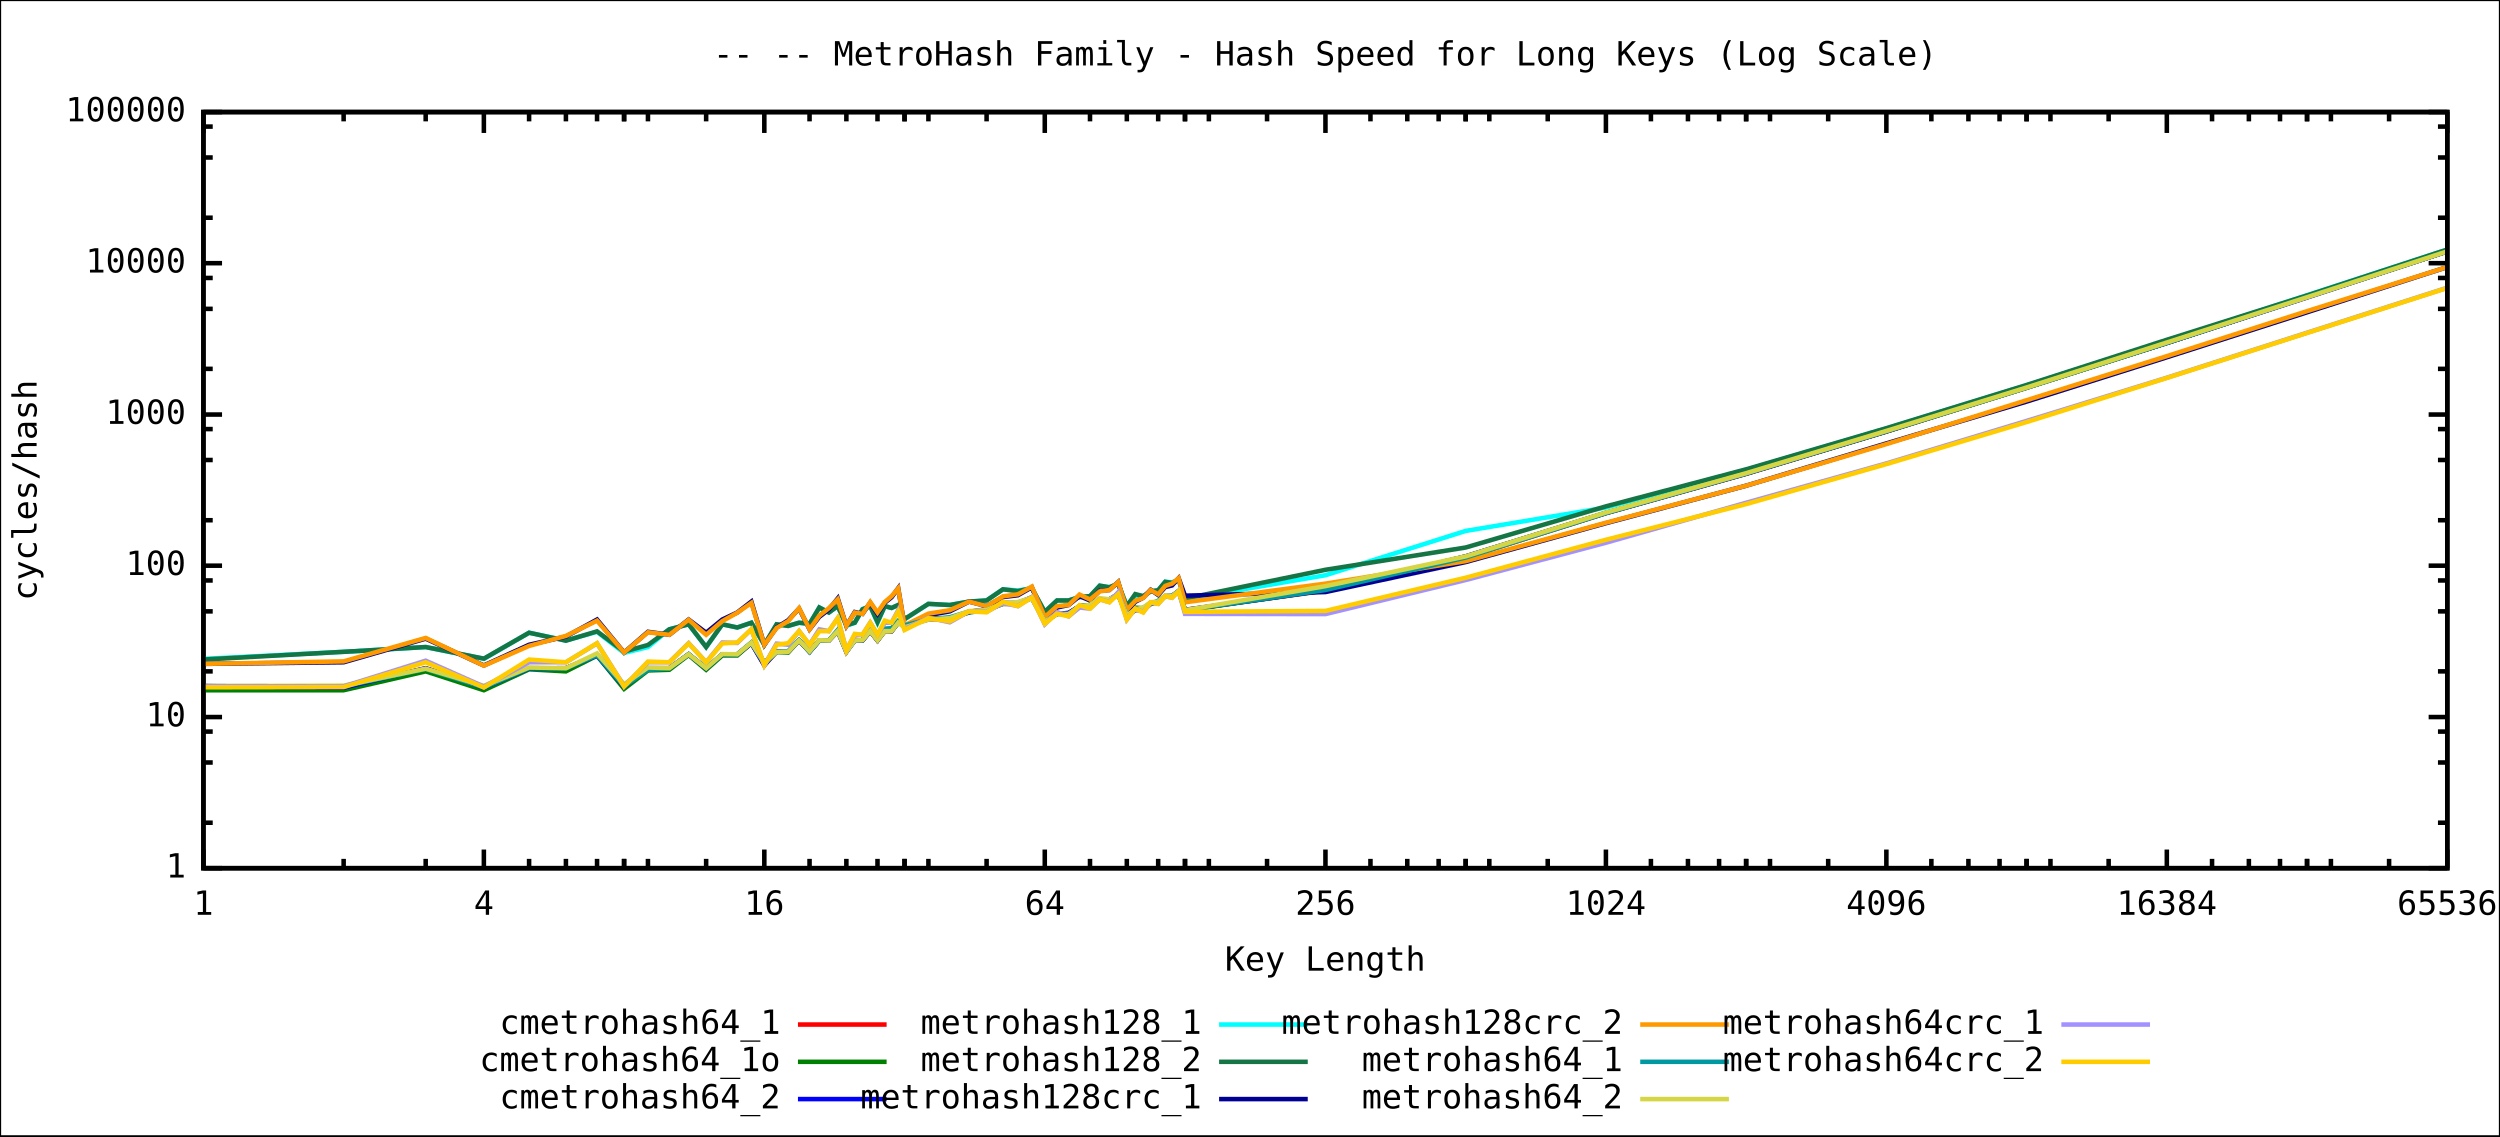
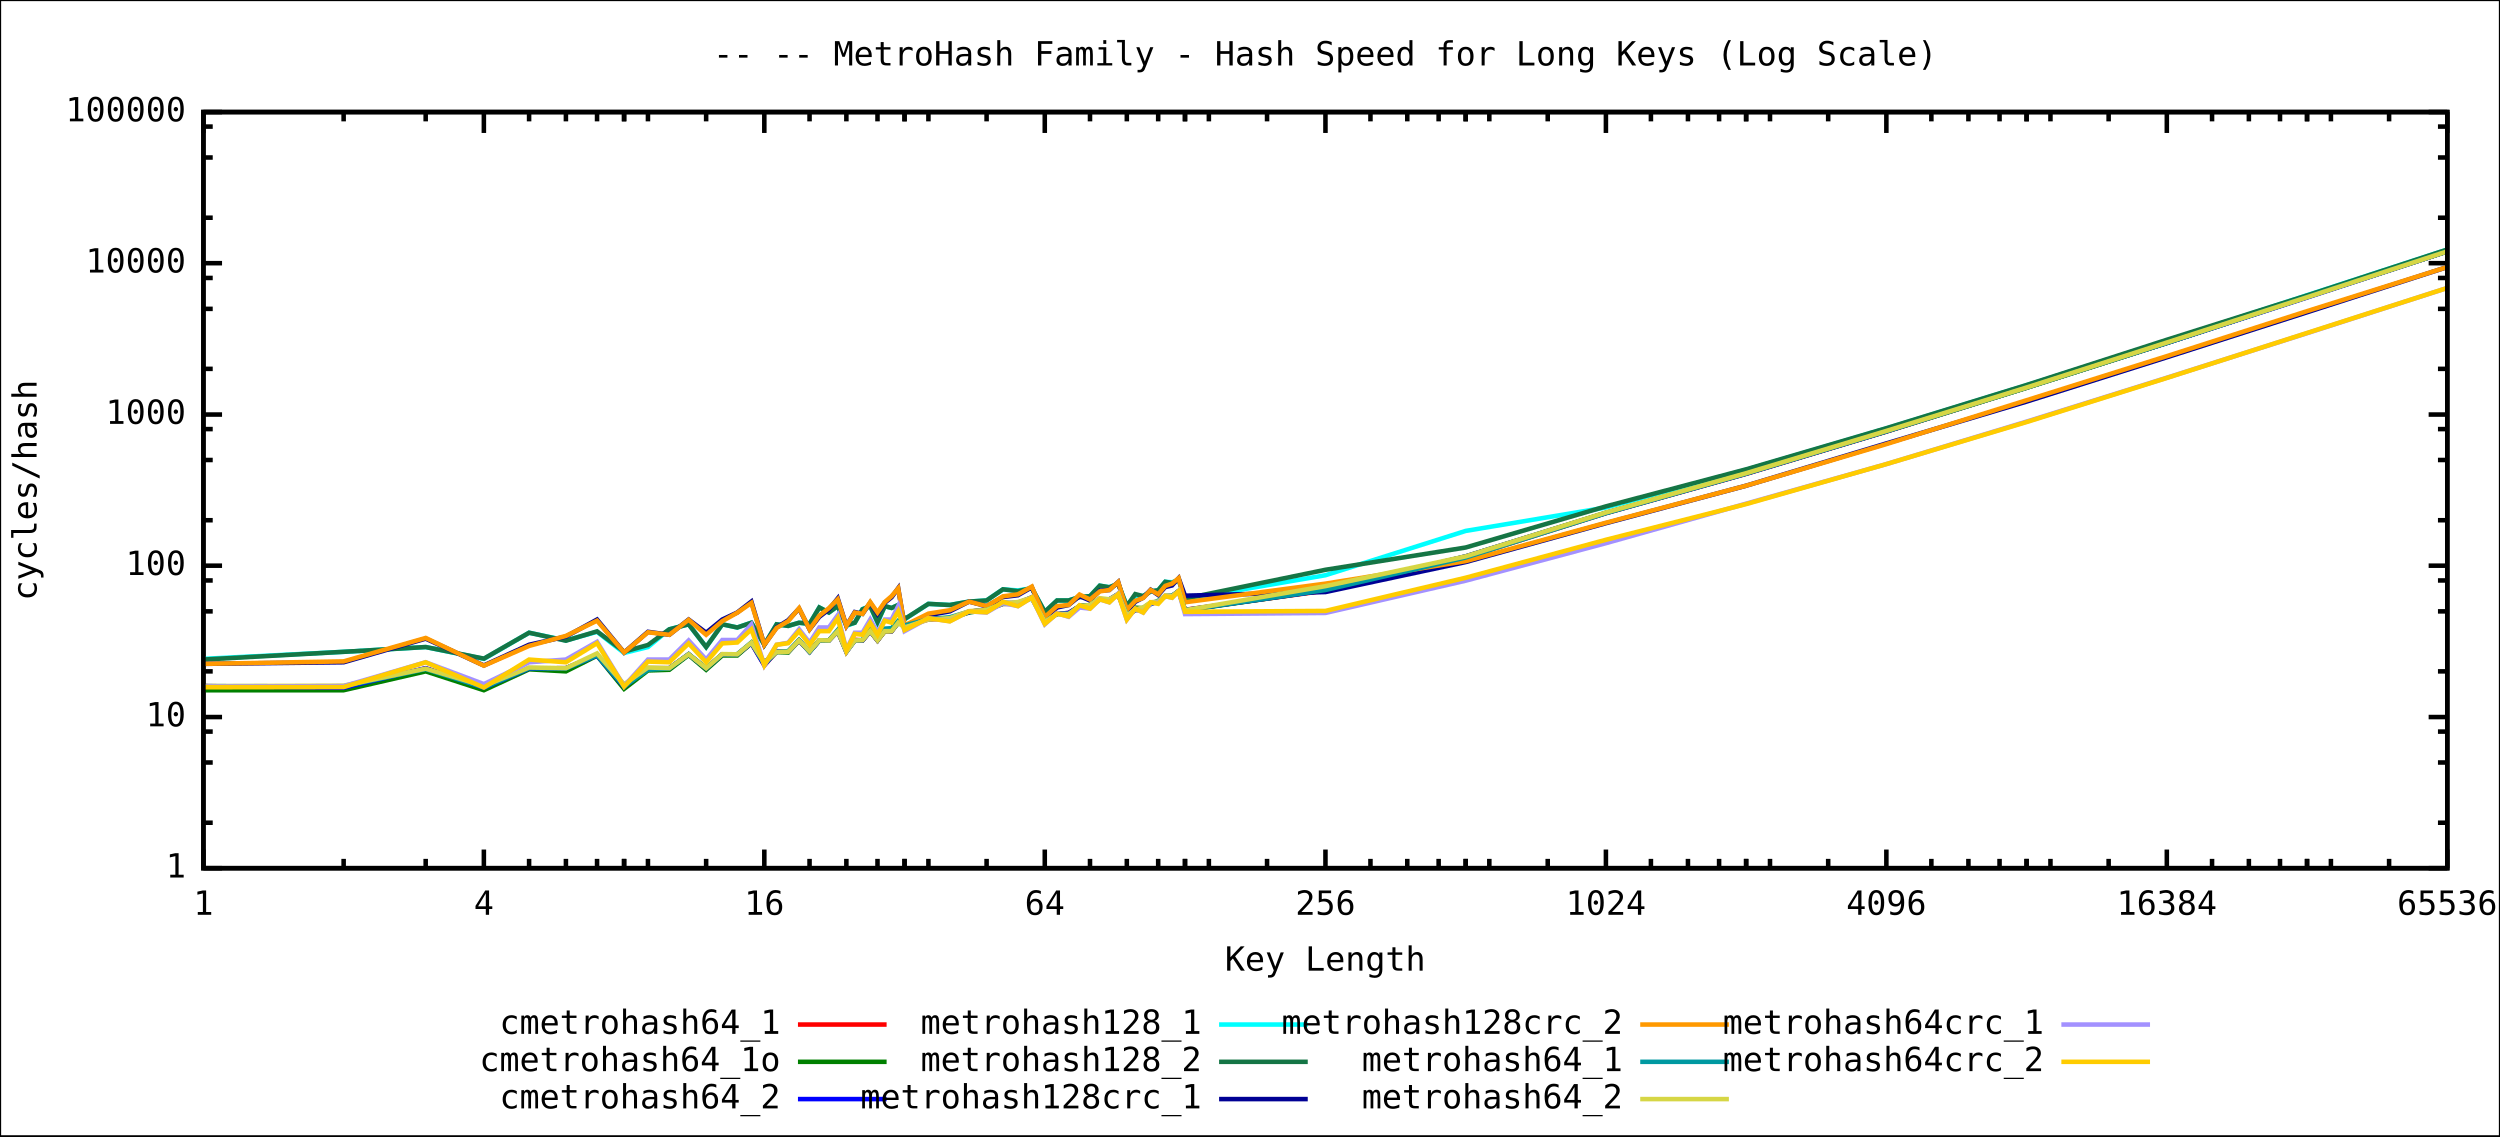
<svg xmlns="http://www.w3.org/2000/svg" xmlns:xlink="http://www.w3.org/1999/xlink" width="1100" height="500" viewBox="0 0 1100 500">
  <rect x="0" y="0" width="1100" height="500" fill="#ffffff" stroke="black" stroke-width="1" />
  <g id="gnuplot_canvas">
    <defs>
      <circle id="gpDot" r="0.5" stroke-width="0.5" />
      <path id="gpPt0" stroke-width="0.244" stroke="currentColor" d="M-1,0 h2 M0,-1 v2" />
      <path id="gpPt1" stroke-width="0.244" stroke="currentColor" d="M-1,-1 L1,1 M1,-1 L-1,1" />
      <path id="gpPt2" stroke-width="0.244" stroke="currentColor" d="M-1,0 L1,0 M0,-1 L0,1 M-1,-1 L1,1 M-1,1 L1,-1" />
      <rect id="gpPt3" stroke-width="0.244" stroke="currentColor" x="-1" y="-1" width="2" height="2" />
      <rect id="gpPt4" stroke-width="0.244" stroke="currentColor" fill="currentColor" x="-1" y="-1" width="2" height="2" />
      <circle id="gpPt5" stroke-width="0.244" stroke="currentColor" cx="0" cy="0" r="1" />
      <use xlink:href="#gpPt5" id="gpPt6" fill="currentColor" stroke="none" />
      <path id="gpPt7" stroke-width="0.244" stroke="currentColor" d="M0,-1.33 L-1.33,0.67 L1.33,0.67 z" />
      <use xlink:href="#gpPt7" id="gpPt8" fill="currentColor" stroke="none" />
      <use xlink:href="#gpPt7" id="gpPt9" stroke="currentColor" transform="rotate(180)" />
      <use xlink:href="#gpPt9" id="gpPt10" fill="currentColor" stroke="none" />
      <use xlink:href="#gpPt3" id="gpPt11" stroke="currentColor" transform="rotate(45)" />
      <use xlink:href="#gpPt11" id="gpPt12" fill="currentColor" stroke="none" />
    </defs>
    <g style="fill:none; color:white; stroke:black; stroke-width:2.00; stroke-linecap:butt; stroke-linejoin:miter">
</g>
    <g style="fill:none; color:black; stroke:currentColor; stroke-width:2.00; stroke-linecap:butt; stroke-linejoin:miter">
      <path stroke="black" d="M89.5,382.0 L97.7,382.0 M1076.8,382.0 L1068.6,382.0  h0.01" />
      <g transform="translate(81.8,386.1)" style="stroke:none; fill:black; font-family:mono; font-size:11.00pt; text-anchor:end">
        <text> 1</text>
      </g>
      <path stroke="black" d="M89.5,362.0 L93.6,362.0 M1076.8,362.0 L1072.7,362.0 M89.5,335.5 L93.6,335.5 M1076.8,335.5 L1072.7,335.5    M89.5,321.9 L93.6,321.9 M1076.8,321.9 L1072.7,321.9 M89.5,315.5 L97.7,315.5 M1076.8,315.5 L1068.6,315.5     h0.01" />
      <g transform="translate(81.8,319.6)" style="stroke:none; fill:black; font-family:mono; font-size:11.00pt; text-anchor:end">
        <text> 10</text>
      </g>
      <path stroke="black" d="M89.5,295.4 L93.6,295.4 M1076.8,295.4 L1072.7,295.4 M89.5,269.0 L93.6,269.0 M1076.8,269.0 L1072.7,269.0    M89.5,255.4 L93.6,255.4 M1076.8,255.4 L1072.7,255.4 M89.5,248.9 L97.7,248.9 M1076.8,248.9 L1068.6,248.9     h0.01" />
      <g transform="translate(81.8,253.0)" style="stroke:none; fill:black; font-family:mono; font-size:11.00pt; text-anchor:end">
        <text> 100</text>
      </g>
      <path stroke="black" d="M89.5,228.9 L93.6,228.9 M1076.8,228.9 L1072.7,228.9 M89.5,202.4 L93.6,202.4 M1076.8,202.4 L1072.7,202.4    M89.5,188.8 L93.6,188.8 M1076.8,188.8 L1072.7,188.8 M89.5,182.4 L97.7,182.4 M1076.8,182.4 L1068.6,182.4     h0.01" />
      <g transform="translate(81.8,186.5)" style="stroke:none; fill:black; font-family:mono; font-size:11.00pt; text-anchor:end">
        <text> 1000</text>
      </g>
      <path stroke="black" d="M89.5,162.3 L93.6,162.3 M1076.8,162.3 L1072.7,162.3 M89.5,135.9 L93.6,135.9 M1076.8,135.9 L1072.7,135.9    M89.5,122.3 L93.6,122.3 M1076.8,122.3 L1072.7,122.3 M89.5,115.8 L97.7,115.8 M1076.8,115.8 L1068.6,115.8     h0.01" />
      <g transform="translate(81.8,119.9)" style="stroke:none; fill:black; font-family:mono; font-size:11.00pt; text-anchor:end">
        <text> 10000</text>
      </g>
      <path stroke="black" d="M89.5,95.8 L93.6,95.8 M1076.8,95.8 L1072.7,95.8 M89.5,69.3 L93.6,69.3 M1076.8,69.3 L1072.7,69.3    M89.5,55.7 L93.6,55.7 M1076.8,55.7 L1072.7,55.7 M89.5,49.3 L97.7,49.3 M1076.8,49.3 L1068.6,49.3     h0.01" />
      <g transform="translate(81.8,53.4)" style="stroke:none; fill:black; font-family:mono; font-size:11.00pt; text-anchor:end">
        <text> 100000</text>
      </g>
      <path stroke="black" d="M89.5,382.0 L89.5,373.8 M89.5,49.3 L89.5,57.5  h0.01" />
      <g transform="translate(89.5,402.5)" style="stroke:none; fill:black; font-family:mono; font-size:11.00pt; text-anchor:middle">
        <text> 1</text>
      </g>
      <path stroke="black" d="M151.2,382.0 L151.2,377.9 M151.2,49.3 L151.2,53.4 M187.3,382.0 L187.3,377.9 M187.3,49.3 L187.3,53.4    M212.9,382.0 L212.9,377.9 M212.9,49.3 L212.9,53.4 M232.8,382.0 L232.8,377.9 M232.8,49.3 L232.8,53.4    M249.0,382.0 L249.0,377.9 M249.0,49.3 L249.0,53.4 M262.7,382.0 L262.7,377.9 M262.7,49.3 L262.7,53.4    M274.6,382.0 L274.6,377.9 M274.6,49.3 L274.6,53.4 M285.1,382.0 L285.1,377.9 M285.1,49.3 L285.1,53.4    M212.9,382.0 L212.9,373.8 M212.9,49.3 L212.9,57.5  h0.01" />
      <g transform="translate(212.9,402.5)" style="stroke:none; fill:black; font-family:mono; font-size:11.00pt; text-anchor:middle">
        <text> 4</text>
      </g>
      <path stroke="black" d="M274.6,382.0 L274.6,377.9 M274.6,49.3 L274.6,53.4 M310.7,382.0 L310.7,377.9 M310.7,49.3 L310.7,53.4    M336.3,382.0 L336.3,377.9 M336.3,49.3 L336.3,53.4 M356.2,382.0 L356.2,377.9 M356.2,49.3 L356.2,53.4    M372.4,382.0 L372.4,377.9 M372.4,49.3 L372.4,53.4 M386.1,382.0 L386.1,377.9 M386.1,49.3 L386.1,53.4    M398.0,382.0 L398.0,377.9 M398.0,49.3 L398.0,53.4 M408.5,382.0 L408.5,377.9 M408.5,49.3 L408.5,53.4    M336.3,382.0 L336.3,373.8 M336.3,49.3 L336.3,57.5  h0.01" />
      <g transform="translate(336.3,402.5)" style="stroke:none; fill:black; font-family:mono; font-size:11.00pt; text-anchor:middle">
        <text> 16</text>
      </g>
      <path stroke="black" d="M398.0,382.0 L398.0,377.9 M398.0,49.3 L398.0,53.4 M434.1,382.0 L434.1,377.9 M434.1,49.3 L434.1,53.4    M459.7,382.0 L459.7,377.9 M459.7,49.3 L459.7,53.4 M479.6,382.0 L479.6,377.9 M479.6,49.3 L479.6,53.4    M495.8,382.0 L495.8,377.9 M495.8,49.3 L495.8,53.4 M509.6,382.0 L509.6,377.9 M509.6,49.3 L509.6,53.4    M521.4,382.0 L521.4,377.9 M521.4,49.3 L521.4,53.4 M531.9,382.0 L531.9,377.9 M531.9,49.3 L531.9,53.4    M459.7,382.0 L459.7,373.8 M459.7,49.3 L459.7,57.5  h0.01" />
      <g transform="translate(459.7,402.5)" style="stroke:none; fill:black; font-family:mono; font-size:11.00pt; text-anchor:middle">
        <text> 64</text>
      </g>
      <path stroke="black" d="M521.4,382.0 L521.4,377.9 M521.4,49.3 L521.4,53.4 M557.5,382.0 L557.5,377.9 M557.5,49.3 L557.5,53.4    M583.2,382.0 L583.2,377.9 M583.2,49.3 L583.2,53.4 M603.0,382.0 L603.0,377.9 M603.0,49.3 L603.0,53.4    M619.2,382.0 L619.2,377.9 M619.2,49.3 L619.2,53.4 M633.0,382.0 L633.0,377.9 M633.0,49.3 L633.0,53.4    M644.9,382.0 L644.9,377.9 M644.9,49.3 L644.9,53.4 M655.3,382.0 L655.3,377.9 M655.3,49.3 L655.3,53.4    M583.2,382.0 L583.2,373.8 M583.2,49.3 L583.2,57.5  h0.01" />
      <g transform="translate(583.2,402.5)" style="stroke:none; fill:black; font-family:mono; font-size:11.00pt; text-anchor:middle">
        <text> 256</text>
      </g>
      <path stroke="black" d="M644.9,382.0 L644.9,377.9 M644.9,49.3 L644.9,53.4 M681.0,382.0 L681.0,377.9 M681.0,49.3 L681.0,53.4    M706.6,382.0 L706.6,377.9 M706.6,49.3 L706.6,53.4 M726.4,382.0 L726.4,377.9 M726.4,49.3 L726.4,53.4    M742.7,382.0 L742.7,377.9 M742.7,49.3 L742.7,53.4 M756.4,382.0 L756.4,377.9 M756.4,49.3 L756.4,53.4    M768.3,382.0 L768.3,377.9 M768.3,49.3 L768.3,53.4 M778.8,382.0 L778.8,377.9 M778.8,49.3 L778.8,53.4    M706.6,382.0 L706.6,373.8 M706.6,49.3 L706.6,57.5  h0.01" />
      <g transform="translate(706.6,402.5)" style="stroke:none; fill:black; font-family:mono; font-size:11.00pt; text-anchor:middle">
        <text> 1024</text>
      </g>
      <path stroke="black" d="M768.3,382.0 L768.3,377.9 M768.3,49.3 L768.3,53.4 M804.4,382.0 L804.4,377.9 M804.4,49.3 L804.4,53.4    M830.0,382.0 L830.0,377.9 M830.0,49.3 L830.0,53.4 M849.8,382.0 L849.8,377.9 M849.8,49.3 L849.8,53.4    M866.1,382.0 L866.1,377.9 M866.1,49.3 L866.1,53.4 M879.8,382.0 L879.8,377.9 M879.8,49.3 L879.8,53.4    M891.7,382.0 L891.7,377.9 M891.7,49.3 L891.7,53.4 M902.2,382.0 L902.2,377.9 M902.2,49.3 L902.2,53.4    M830.0,382.0 L830.0,373.8 M830.0,49.3 L830.0,57.5  h0.01" />
      <g transform="translate(830.0,402.5)" style="stroke:none; fill:black; font-family:mono; font-size:11.00pt; text-anchor:middle">
        <text> 4096</text>
      </g>
      <path stroke="black" d="M891.7,382.0 L891.7,377.9 M891.7,49.3 L891.7,53.4 M927.8,382.0 L927.8,377.9 M927.8,49.3 L927.8,53.4    M953.4,382.0 L953.4,377.9 M953.4,49.3 L953.4,53.4 M973.3,382.0 L973.3,377.9 M973.3,49.3 L973.3,53.4    M989.5,382.0 L989.5,377.9 M989.5,49.3 L989.5,53.4 M1003.2,382.0 L1003.2,377.9 M1003.2,49.3 L1003.2,53.4    M1015.1,382.0 L1015.1,377.9 M1015.1,49.3 L1015.1,53.4 M1025.6,382.0 L1025.6,377.9 M1025.6,49.3 L1025.6,53.4    M953.4,382.0 L953.4,373.8 M953.4,49.3 L953.4,57.5  h0.01" />
      <g transform="translate(953.4,402.5)" style="stroke:none; fill:black; font-family:mono; font-size:11.00pt; text-anchor:middle">
        <text> 16384</text>
      </g>
      <path stroke="black" d="M1015.1,382.0 L1015.1,377.9 M1015.1,49.3 L1015.1,53.4 M1051.2,382.0 L1051.2,377.9 M1051.2,49.3 L1051.2,53.4    M1076.8,382.0 L1076.8,377.9 M1076.8,49.3 L1076.8,53.4 M1076.8,382.0 L1076.8,373.8 M1076.8,49.3 L1076.8,57.5     h0.01" />
      <g transform="translate(1076.8,402.5)" style="stroke:none; fill:black; font-family:mono; font-size:11.00pt; text-anchor:middle">
        <text> 65536</text>
      </g>
      <path stroke="black" d="M89.5,49.3 L89.5,382.0 L1076.8,382.0 L1076.8,49.3 L89.5,49.3 Z  h0.01" />
      <g transform="translate(16.1,215.7) rotate(270)" style="stroke:none; fill:black; font-family:mono; font-size:11.00pt; text-anchor:middle">
        <text>cycles/hash</text>
      </g>
      <g transform="translate(583.1,427.1)" style="stroke:none; fill:black; font-family:mono; font-size:11.00pt; text-anchor:middle">
        <text>Key Length</text>
      </g>
      <g transform="translate(583.1,28.8)" style="stroke:none; fill:black; font-family:mono; font-size:11.00pt; text-anchor:middle">
        <text>
          <a href="MetroHash_Family.short.svg">--</a>
          <a href="MetroHash_Family.medium.svg">--</a> MetroHash Family - Hash Speed for Long Keys (Log Scale)</text>
      </g>
    </g>
    <g id="cmetrohash64_1">
      <g style="fill:none; color:red; stroke:currentColor; stroke-width:2.00; stroke-linecap:butt; stroke-linejoin:miter">
        <g visibility="visible">
          <g transform="translate(343.4,454.9)" style="stroke:none; fill:black; font-family:mono; font-size:11.00pt; text-anchor:end">
            <text>cmetrohash64_1</text>
          </g>
          <path d="M351.1,450.8 L390.1,450.8  h0.01" />
        </g>
        <path d="M89.5,301.9 L151.2,302.4 L187.3,294.1 L212.9,302.4 L232.8,294.1 L249.0,294.0 L262.7,288.3 L274.6,302.2    L285.1,294.0 L294.5,294.0 L303.0,287.9 L310.7,294.1 L317.8,287.9 L324.4,288.1 L330.6,283.0 L336.3,292.7    L341.7,286.8 L346.8,286.8 L351.6,281.8 L356.2,286.8 L360.5,281.8 L364.7,281.8 L368.6,277.7 L372.4,286.8    L376.1,281.5 L379.5,281.8 L382.9,277.7 L386.1,281.8 L389.3,277.7 L392.3,277.7 L395.2,273.9 L398.0,275.4    L408.5,272.6 L417.9,272.2 L426.4,269.1 L434.1,268.4 L441.3,265.7 L447.9,265.7 L454.0,262.9 L459.7,273.4    L465.1,270.1 L470.2,269.7 L475.0,266.8 L479.6,266.2 L483.9,263.7 L488.1,264.2 L492.0,261.5 L495.8,271.0    L499.5,268.4 L503.0,268.5 L506.3,265.7 L509.6,264.7 L512.7,262.3 L515.7,262.3 L518.6,260.1 L521.4,268.3    L583.2,259.9 L644.9,245.3 L706.6,225.8 L768.3,208.5 L830.0,189.9 L891.7,170.6 L953.4,150.9 L1015.1,130.7    L1076.8,110.6  h0.01" />
      </g>
    </g>
    <g id="cmetrohash64_1o">
      <g style="fill:none; color:green; stroke:currentColor; stroke-width:2.00; stroke-linecap:butt; stroke-linejoin:miter">
        <g visibility="visible">
          <g transform="translate(343.4,471.3)" style="stroke:none; fill:black; font-family:mono; font-size:11.00pt; text-anchor:end">
            <text>cmetrohash64_1o</text>
          </g>
          <path d="M351.1,467.2 L390.1,467.2  h0.01" />
        </g>
        <path d="M89.5,303.7 L151.2,303.7 L187.3,295.4 L212.9,303.7 L232.8,294.5 L249.0,295.4 L262.7,288.5 L274.6,303.1    L285.1,295.0 L294.5,294.7 L303.0,288.2 L310.7,294.7 L317.8,288.4 L324.4,288.4 L330.6,283.0 L336.3,291.4    L341.7,286.9 L346.8,287.1 L351.6,281.8 L356.2,286.8 L360.5,281.8 L364.7,281.8 L368.6,277.7 L372.4,286.3    L376.1,281.8 L379.5,281.8 L382.9,277.7 L386.1,281.8 L389.3,277.7 L392.3,277.7 L395.2,274.0 L398.0,275.4    L408.5,272.1 L417.9,272.1 L426.4,269.5 L434.1,268.4 L441.3,265.2 L447.9,265.7 L454.0,262.8 L459.7,273.3    L465.1,270.1 L470.2,270.1 L475.0,266.6 L479.6,266.4 L483.9,263.9 L488.1,263.8 L492.0,261.5 L495.8,270.7    L499.5,267.4 L503.0,267.6 L506.3,265.2 L509.6,264.9 L512.7,262.3 L515.7,262.3 L518.6,260.1 L521.4,268.6    L583.2,259.7 L644.9,244.8 L706.6,225.6 L768.3,208.3 L830.0,189.8 L891.7,170.6 L953.4,150.9 L1015.1,130.7    L1076.8,110.6  h0.01" />
      </g>
    </g>
    <g id="cmetrohash64_2">
      <g style="fill:none; color:blue; stroke:currentColor; stroke-width:2.00; stroke-linecap:butt; stroke-linejoin:miter">
        <g visibility="visible">
          <g transform="translate(343.4,487.7)" style="stroke:none; fill:black; font-family:mono; font-size:11.00pt; text-anchor:end">
            <text>cmetrohash64_2</text>
          </g>
          <path d="M351.1,483.6 L390.1,483.6  h0.01" />
        </g>
        <path d="M89.5,301.9 L151.2,302.6 L187.3,294.0 L212.9,302.6 L232.8,294.1 L249.0,294.0 L262.7,288.4 L274.6,302.2    L285.1,294.0 L294.5,294.0 L303.0,287.9 L310.7,294.1 L317.8,287.9 L324.4,287.9 L330.6,283.0 L336.3,292.7    L341.7,286.5 L346.8,286.8 L351.6,281.8 L356.2,286.8 L360.5,281.8 L364.7,281.8 L368.6,277.7 L372.4,286.8    L376.1,281.8 L379.5,281.8 L382.9,277.7 L386.1,281.8 L389.3,277.3 L392.3,277.7 L395.2,273.9 L398.0,275.4    L408.5,271.8 L417.9,272.3 L426.4,269.3 L434.1,268.0 L441.3,265.4 L447.9,265.2 L454.0,262.9 L459.7,273.4    L465.1,270.1 L470.2,269.7 L475.0,266.8 L479.6,266.2 L483.9,263.7 L488.1,263.7 L492.0,261.4 L495.8,271.0    L499.5,268.4 L503.0,267.5 L506.3,265.7 L509.6,264.7 L512.7,262.3 L515.7,262.3 L518.6,260.1 L521.4,268.4    L583.2,259.7 L644.9,244.8 L706.6,225.7 L768.3,208.4 L830.0,189.8 L891.7,170.1 L953.4,150.9 L1015.1,130.9    L1076.8,110.6  h0.01" />
      </g>
    </g>
    <g id="metrohash128_1">
      <g style="fill:none; color:cyan; stroke:currentColor; stroke-width:2.00; stroke-linecap:butt; stroke-linejoin:miter">
        <g visibility="visible">
          <g transform="translate(528.7,454.9)" style="stroke:none; fill:black; font-family:mono; font-size:11.00pt; text-anchor:end">
            <text>metrohash128_1</text>
          </g>
          <path d="M536.4,450.8 L575.4,450.8  h0.01" />
        </g>
        <path d="M89.5,289.9 L151.2,286.8 L187.3,284.7 L212.9,289.9 L232.8,278.4 L249.0,281.8 L262.7,278.0 L274.6,287.3    L285.1,284.7 L294.5,276.9 L303.0,274.7 L310.7,284.7 L317.8,274.7 L324.4,276.1 L330.6,274.0 L336.3,283.7    L341.7,274.7 L346.8,275.4 L351.6,274.0 L356.2,274.5 L360.5,267.3 L364.7,269.5 L368.6,266.7 L372.4,275.4    L376.1,274.0 L379.5,268.0 L382.9,266.7 L386.1,274.0 L389.3,266.7 L392.3,267.5 L395.2,266.2 L398.0,272.5    L408.5,265.7 L417.9,266.2 L426.4,264.7 L434.1,264.2 L441.3,259.3 L447.9,259.8 L454.0,258.8 L459.7,269.3    L465.1,264.2 L470.2,264.2 L475.0,262.7 L479.6,262.3 L483.9,257.7 L488.1,258.4 L492.0,256.8 L495.8,266.5    L499.5,262.1 L503.0,262.3 L506.3,260.2 L509.6,259.8 L512.7,256.0 L515.7,256.2 L518.6,255.1 L521.4,263.7    L583.2,253.1 L644.9,233.6 L706.6,223.3 L768.3,206.7 L830.0,188.5 L891.7,169.5 L953.4,150.0 L1015.1,129.9    L1076.8,109.8  h0.01" />
      </g>
    </g>
    <g id="metrohash128_2">
      <g style="fill:none; color:#157545; stroke:currentColor; stroke-width:2.00; stroke-linecap:butt; stroke-linejoin:miter">
        <g visibility="visible">
          <g transform="translate(528.7,471.3)" style="stroke:none; fill:black; font-family:mono; font-size:11.00pt; text-anchor:end">
            <text>metrohash128_2</text>
          </g>
          <path d="M536.4,467.2 L575.4,467.2  h0.01" />
        </g>
        <path d="M89.5,290.2 L151.2,286.8 L187.3,284.7 L212.9,289.8 L232.8,278.4 L249.0,281.9 L262.7,277.8 L274.6,286.7    L285.1,283.8 L294.5,276.9 L303.0,274.7 L310.7,284.7 L317.8,274.7 L324.4,276.1 L330.6,274.0 L336.3,283.7    L341.7,274.7 L346.8,275.4 L351.6,274.0 L356.2,274.5 L360.5,267.3 L364.7,269.5 L368.6,266.7 L372.4,275.1    L376.1,274.0 L379.5,268.1 L382.9,266.7 L386.1,273.7 L389.3,266.7 L392.3,267.5 L395.2,266.2 L398.0,272.4    L408.5,265.7 L417.9,266.2 L426.4,264.7 L434.1,264.2 L441.3,259.3 L447.9,260.1 L454.0,258.8 L459.7,269.2    L465.1,264.2 L470.2,264.2 L475.0,262.7 L479.6,262.3 L483.9,257.7 L488.1,258.4 L492.0,256.9 L495.8,266.7    L499.5,261.4 L503.0,262.3 L506.3,260.2 L509.6,259.7 L512.7,256.0 L515.7,256.5 L518.6,255.1 L521.4,263.4    L583.2,250.7 L644.9,240.9 L706.6,222.8 L768.3,206.5 L830.0,188.4 L891.7,169.4 L953.4,149.5 L1015.1,130.0    L1076.8,109.8  h0.01" />
      </g>
    </g>
    <g id="metrohash128crc_1">
      <g style="fill:none; color:#000094; stroke:currentColor; stroke-width:2.00; stroke-linecap:butt; stroke-linejoin:miter">
        <g visibility="visible">
          <g transform="translate(528.7,487.7)" style="stroke:none; fill:black; font-family:mono; font-size:11.00pt; text-anchor:end">
            <text>metrohash128crc_1</text>
          </g>
          <path d="M536.4,483.6 L575.4,483.6  h0.01" />
        </g>
        <path d="M89.5,292.1 L151.2,291.4 L187.3,281.0 L212.9,292.8 L232.8,283.7 L249.0,280.1 L262.7,272.6 L274.6,287.1    L285.1,278.0 L294.5,279.3 L303.0,272.6 L310.7,278.4 L317.8,272.6 L324.4,269.5 L330.6,264.7 L336.3,283.7    L341.7,276.1 L346.8,272.9 L351.6,267.8 L356.2,276.9 L360.5,271.4 L364.7,268.2 L368.6,263.3 L372.4,275.4    L376.1,269.3 L379.5,270.1 L382.9,265.2 L386.1,270.1 L389.3,265.2 L392.3,262.8 L395.2,258.8 L398.0,275.4    L408.5,270.7 L417.9,269.0 L426.4,264.7 L434.1,266.7 L441.3,262.7 L447.9,261.9 L454.0,258.4 L459.7,272.0    L465.1,267.3 L470.2,266.2 L475.0,262.3 L479.6,264.2 L483.9,259.9 L488.1,259.6 L492.0,256.1 L495.8,269.0    L499.5,264.8 L503.0,263.0 L506.3,259.5 L509.6,261.8 L512.7,258.3 L515.7,257.6 L518.6,254.4 L521.4,262.1    L583.2,260.5 L644.9,247.3 L706.6,230.2 L768.3,213.7 L830.0,195.1 L891.7,176.7 L953.4,157.2 L1015.1,137.4    L1076.8,117.5  h0.01" />
      </g>
    </g>
    <g id="metrohash128crc_2">
      <g style="fill:none; color:#FF9900; stroke:currentColor; stroke-width:2.00; stroke-linecap:butt; stroke-linejoin:miter">
        <g visibility="visible">
          <g transform="translate(714.0,454.9)" style="stroke:none; fill:black; font-family:mono; font-size:11.00pt; text-anchor:end">
            <text>metrohash128crc_2</text>
          </g>
          <path d="M721.7,450.8 L760.7,450.8  h0.01" />
        </g>
        <path d="M89.5,292.1 L151.2,291.0 L187.3,280.7 L212.9,292.9 L232.8,284.2 L249.0,279.8 L262.7,273.1 L274.6,287.1    L285.1,278.2 L294.5,279.3 L303.0,272.7 L310.7,279.3 L317.8,273.3 L324.4,269.6 L330.6,265.3 L336.3,283.7    L341.7,276.3 L346.8,273.3 L351.6,267.6 L356.2,276.9 L360.5,270.9 L364.7,267.6 L368.6,263.7 L372.4,275.4    L376.1,269.5 L379.5,270.1 L382.9,264.9 L386.1,269.5 L389.3,264.9 L392.3,262.3 L395.2,258.9 L398.0,275.2    L408.5,270.0 L417.9,268.5 L426.4,264.7 L434.1,266.7 L441.3,262.4 L447.9,261.5 L454.0,258.1 L459.7,271.5    L465.1,266.7 L470.2,266.2 L475.0,261.6 L479.6,263.8 L483.9,260.2 L488.1,259.6 L492.0,256.1 L495.8,268.3    L499.5,264.4 L503.0,263.1 L506.3,259.6 L509.6,261.5 L512.7,257.8 L515.7,256.8 L518.6,254.4 L521.4,265.0    L583.2,256.8 L644.9,246.9 L706.6,230.0 L768.3,213.7 L830.0,195.4 L891.7,176.1 L953.4,156.7 L1015.1,136.9    L1076.8,117.5  h0.01" />
      </g>
    </g>
    <g id="metrohash64_1">
      <g style="fill:none; color:#0099A1; stroke:currentColor; stroke-width:2.00; stroke-linecap:butt; stroke-linejoin:miter">
        <g visibility="visible">
          <g transform="translate(714.0,471.3)" style="stroke:none; fill:black; font-family:mono; font-size:11.00pt; text-anchor:end">
            <text>metrohash64_1</text>
          </g>
          <path d="M721.7,467.2 L760.7,467.2  h0.01" />
        </g>
        <path d="M89.5,301.9 L151.2,302.0 L187.3,294.4 L212.9,302.5 L232.8,294.0 L249.0,294.1 L262.7,288.3 L274.6,302.0    L285.1,294.7 L294.5,294.1 L303.0,287.8 L310.7,294.0 L317.8,287.9 L324.4,287.9 L330.6,282.7 L336.3,292.3    L341.7,286.8 L346.8,286.5 L351.6,281.6 L356.2,286.8 L360.5,281.8 L364.7,281.8 L368.6,277.2 L372.4,286.8    L376.1,281.8 L379.5,281.6 L382.9,276.6 L386.1,281.2 L389.3,276.6 L392.3,276.4 L395.2,273.2 L398.0,275.2    L408.5,272.5 L417.9,271.6 L426.4,269.1 L434.1,268.4 L441.3,265.7 L447.9,265.7 L454.0,263.2 L459.7,273.6    L465.1,270.1 L470.2,270.1 L475.0,266.7 L479.6,266.2 L483.9,263.5 L488.1,264.1 L492.0,261.3 L495.8,270.7    L499.5,268.4 L503.0,268.4 L506.3,265.7 L509.6,264.3 L512.7,262.3 L515.7,262.1 L518.6,260.1 L521.4,268.5    L583.2,259.6 L644.9,245.3 L706.6,225.8 L768.3,208.4 L830.0,189.8 L891.7,170.6 L953.4,150.9 L1015.1,130.7    L1076.8,110.6  h0.01" />
      </g>
    </g>
    <g id="metrohash64_2">
      <g style="fill:none; color:#D6D645; stroke:currentColor; stroke-width:2.00; stroke-linecap:butt; stroke-linejoin:miter">
        <g visibility="visible">
          <g transform="translate(714.0,487.7)" style="stroke:none; fill:black; font-family:mono; font-size:11.00pt; text-anchor:end">
            <text>metrohash64_2</text>
          </g>
          <path d="M721.7,483.6 L760.7,483.6  h0.01" />
        </g>
        <path d="M89.5,301.9 L151.2,301.7 L187.3,294.2 L212.9,301.8 L232.8,293.7 L249.0,294.0 L262.7,287.5 L274.6,301.1    L285.1,293.7 L294.5,294.0 L303.0,287.9 L310.7,294.0 L317.8,287.8 L324.4,287.9 L330.6,282.8 L336.3,291.6    L341.7,286.8 L346.8,286.8 L351.6,281.8 L356.2,286.6 L360.5,281.7 L364.7,281.8 L368.6,277.7 L372.4,286.8    L376.1,281.8 L379.5,281.7 L382.9,277.7 L386.1,281.8 L389.3,277.7 L392.3,277.7 L395.2,274.0 L398.0,276.1    L408.5,272.6 L417.9,272.0 L426.4,268.9 L434.1,268.4 L441.3,265.5 L447.9,264.9 L454.0,262.9 L459.7,273.6    L465.1,270.1 L470.2,270.2 L475.0,266.7 L479.6,266.2 L483.9,263.2 L488.1,263.7 L492.0,261.4 L495.8,270.8    L499.5,268.1 L503.0,267.3 L506.3,265.0 L509.6,264.7 L512.7,262.0 L515.7,262.3 L518.6,260.1 L521.4,268.5    L583.2,257.9 L644.9,244.8 L706.6,225.5 L768.3,208.2 L830.0,189.6 L891.7,170.5 L953.4,150.7 L1015.1,130.8    L1076.8,110.6  h0.01" />
      </g>
    </g>
    <g id="metrohash64crc_1">
      <g style="fill:none; color:#A391FF; stroke:currentColor; stroke-width:2.00; stroke-linecap:butt; stroke-linejoin:miter">
        <g visibility="visible">
          <g transform="translate(899.3,454.9)" style="stroke:none; fill:black; font-family:mono; font-size:11.00pt; text-anchor:end">
            <text>metrohash64crc_1</text>
          </g>
          <path d="M907.0,450.8 L946.0,450.8  h0.01" />
        </g>
-         <path d="M89.5,301.9 L151.2,302.0 L187.3,290.7 L212.9,302.1 L232.8,291.4 L249.0,291.4 L262.7,283.1 L274.6,301.9    L285.1,291.4 L294.5,291.4 L303.0,283.0 L310.7,291.4 L317.8,282.7 L324.4,282.9 L330.6,276.9 L336.3,292.7    L341.7,283.2 L346.8,283.7 L351.6,277.7 L356.2,283.7 L360.5,276.9 L364.7,277.7 L368.6,272.0 L372.4,286.0    L376.1,279.3 L379.5,279.3 L382.9,274.0 L386.1,279.3 L389.3,274.0 L392.3,274.0 L395.2,268.5 L398.0,276.8    L408.5,271.8 L417.9,273.8 L426.4,269.0 L434.1,269.2 L441.3,265.3 L447.9,266.7 L454.0,262.7 L459.7,274.7    L465.1,269.3 L470.2,271.2 L475.0,267.3 L479.6,267.8 L483.9,263.7 L488.1,264.9 L492.0,260.6 L495.8,272.6    L499.5,267.8 L503.0,269.3 L506.3,265.2 L509.6,265.7 L512.7,262.3 L515.7,263.0 L518.6,260.0 L521.4,270.1    L583.2,270.2 L644.9,255.2 L706.6,238.8 L768.3,221.2 L830.0,203.9 L891.7,185.2 L953.4,166.2 L1015.1,146.4    L1076.8,126.6  h0.01" />
+         <path d="M89.5,302.1 L151.2,301.9 L187.3,291.4 L212.9,301.0 L232.8,291.4 L249.0,290.2 L262.7,282.4 L274.6,301.9    L285.1,290.2 L294.5,290.2 L303.0,281.8 L310.7,290.2 L317.8,281.6 L324.4,281.6 L330.6,274.8 L336.3,292.7    L341.7,283.7 L346.8,282.8 L351.6,276.9 L356.2,282.8 L360.5,276.1 L364.7,276.1 L368.6,270.7 L372.4,285.9    L376.1,278.4 L379.5,278.4 L382.9,272.6 L386.1,278.3 L389.3,272.6 L392.3,272.6 L395.2,266.7 L398.0,277.7    L408.5,272.0 L417.9,273.3 L426.4,269.0 L434.1,269.5 L441.3,265.3 L447.9,266.7 L454.0,262.9 L459.7,274.7    L465.1,269.8 L470.2,271.4 L475.0,267.3 L479.6,267.8 L483.9,263.7 L488.1,265.0 L492.0,261.2 L495.8,272.6    L499.5,267.8 L503.0,269.5 L506.3,265.3 L509.6,265.3 L512.7,262.3 L515.7,263.0 L518.6,260.1 L521.4,270.2    L583.2,269.7 L644.9,255.5 L706.6,239.0 L768.3,221.6 L830.0,204.2 L891.7,185.5 L953.4,166.2 L1015.1,146.6    L1076.8,126.7  h0.01" />
      </g>
    </g>
    <g id="metrohash64crc_2">
      <g style="fill:none; color:#FFCC00; stroke:currentColor; stroke-width:2.00; stroke-linecap:butt; stroke-linejoin:miter">
        <g visibility="visible">
          <g transform="translate(899.3,471.3)" style="stroke:none; fill:black; font-family:mono; font-size:11.00pt; text-anchor:end">
            <text>metrohash64crc_2</text>
          </g>
          <path d="M907.0,467.2 L946.0,467.2  h0.01" />
        </g>
        <path d="M89.5,302.4 L151.2,302.3 L187.3,291.4 L212.9,302.5 L232.8,290.2 L249.0,291.4 L262.7,283.0 L274.6,302.1    L285.1,291.1 L294.5,291.4 L303.0,283.1 L310.7,291.4 L317.8,283.1 L324.4,282.7 L330.6,276.9 L336.3,292.7    L341.7,283.7 L346.8,283.0 L351.6,277.7 L356.2,283.7 L360.5,277.7 L364.7,277.7 L368.6,272.0 L372.4,286.2    L376.1,278.9 L379.5,279.3 L382.9,274.0 L386.1,279.3 L389.3,273.1 L392.3,274.0 L395.2,269.0 L398.0,277.2    L408.5,272.0 L417.9,273.4 L426.4,269.0 L434.1,269.4 L441.3,264.8 L447.9,266.7 L454.0,262.9 L459.7,274.5    L465.1,270.0 L470.2,271.2 L475.0,266.3 L479.6,267.8 L483.9,263.7 L488.1,265.0 L492.0,261.4 L495.8,272.6    L499.5,267.8 L503.0,269.5 L506.3,265.0 L509.6,265.7 L512.7,262.3 L515.7,263.0 L518.6,260.1 L521.4,269.2    L583.2,268.8 L644.9,254.2 L706.6,237.5 L768.3,221.8 L830.0,204.2 L891.7,185.7 L953.4,166.3 L1015.1,146.5    L1076.8,126.7  h0.01" />
      </g>
    </g>
    <g style="fill:none; color:black; stroke:currentColor; stroke-width:2.00; stroke-linecap:butt; stroke-linejoin:miter">
      <path stroke="black" d="M89.5,49.3 L89.5,382.0 L1076.8,382.0 L1076.8,49.3 L89.5,49.3 Z  h0.01" />
    </g>
  </g>
  <text id="coord_text" text-anchor="start" pointer-events="none" font-size="12" font-family="Arial" visibility="hidden"> </text>
</svg>
